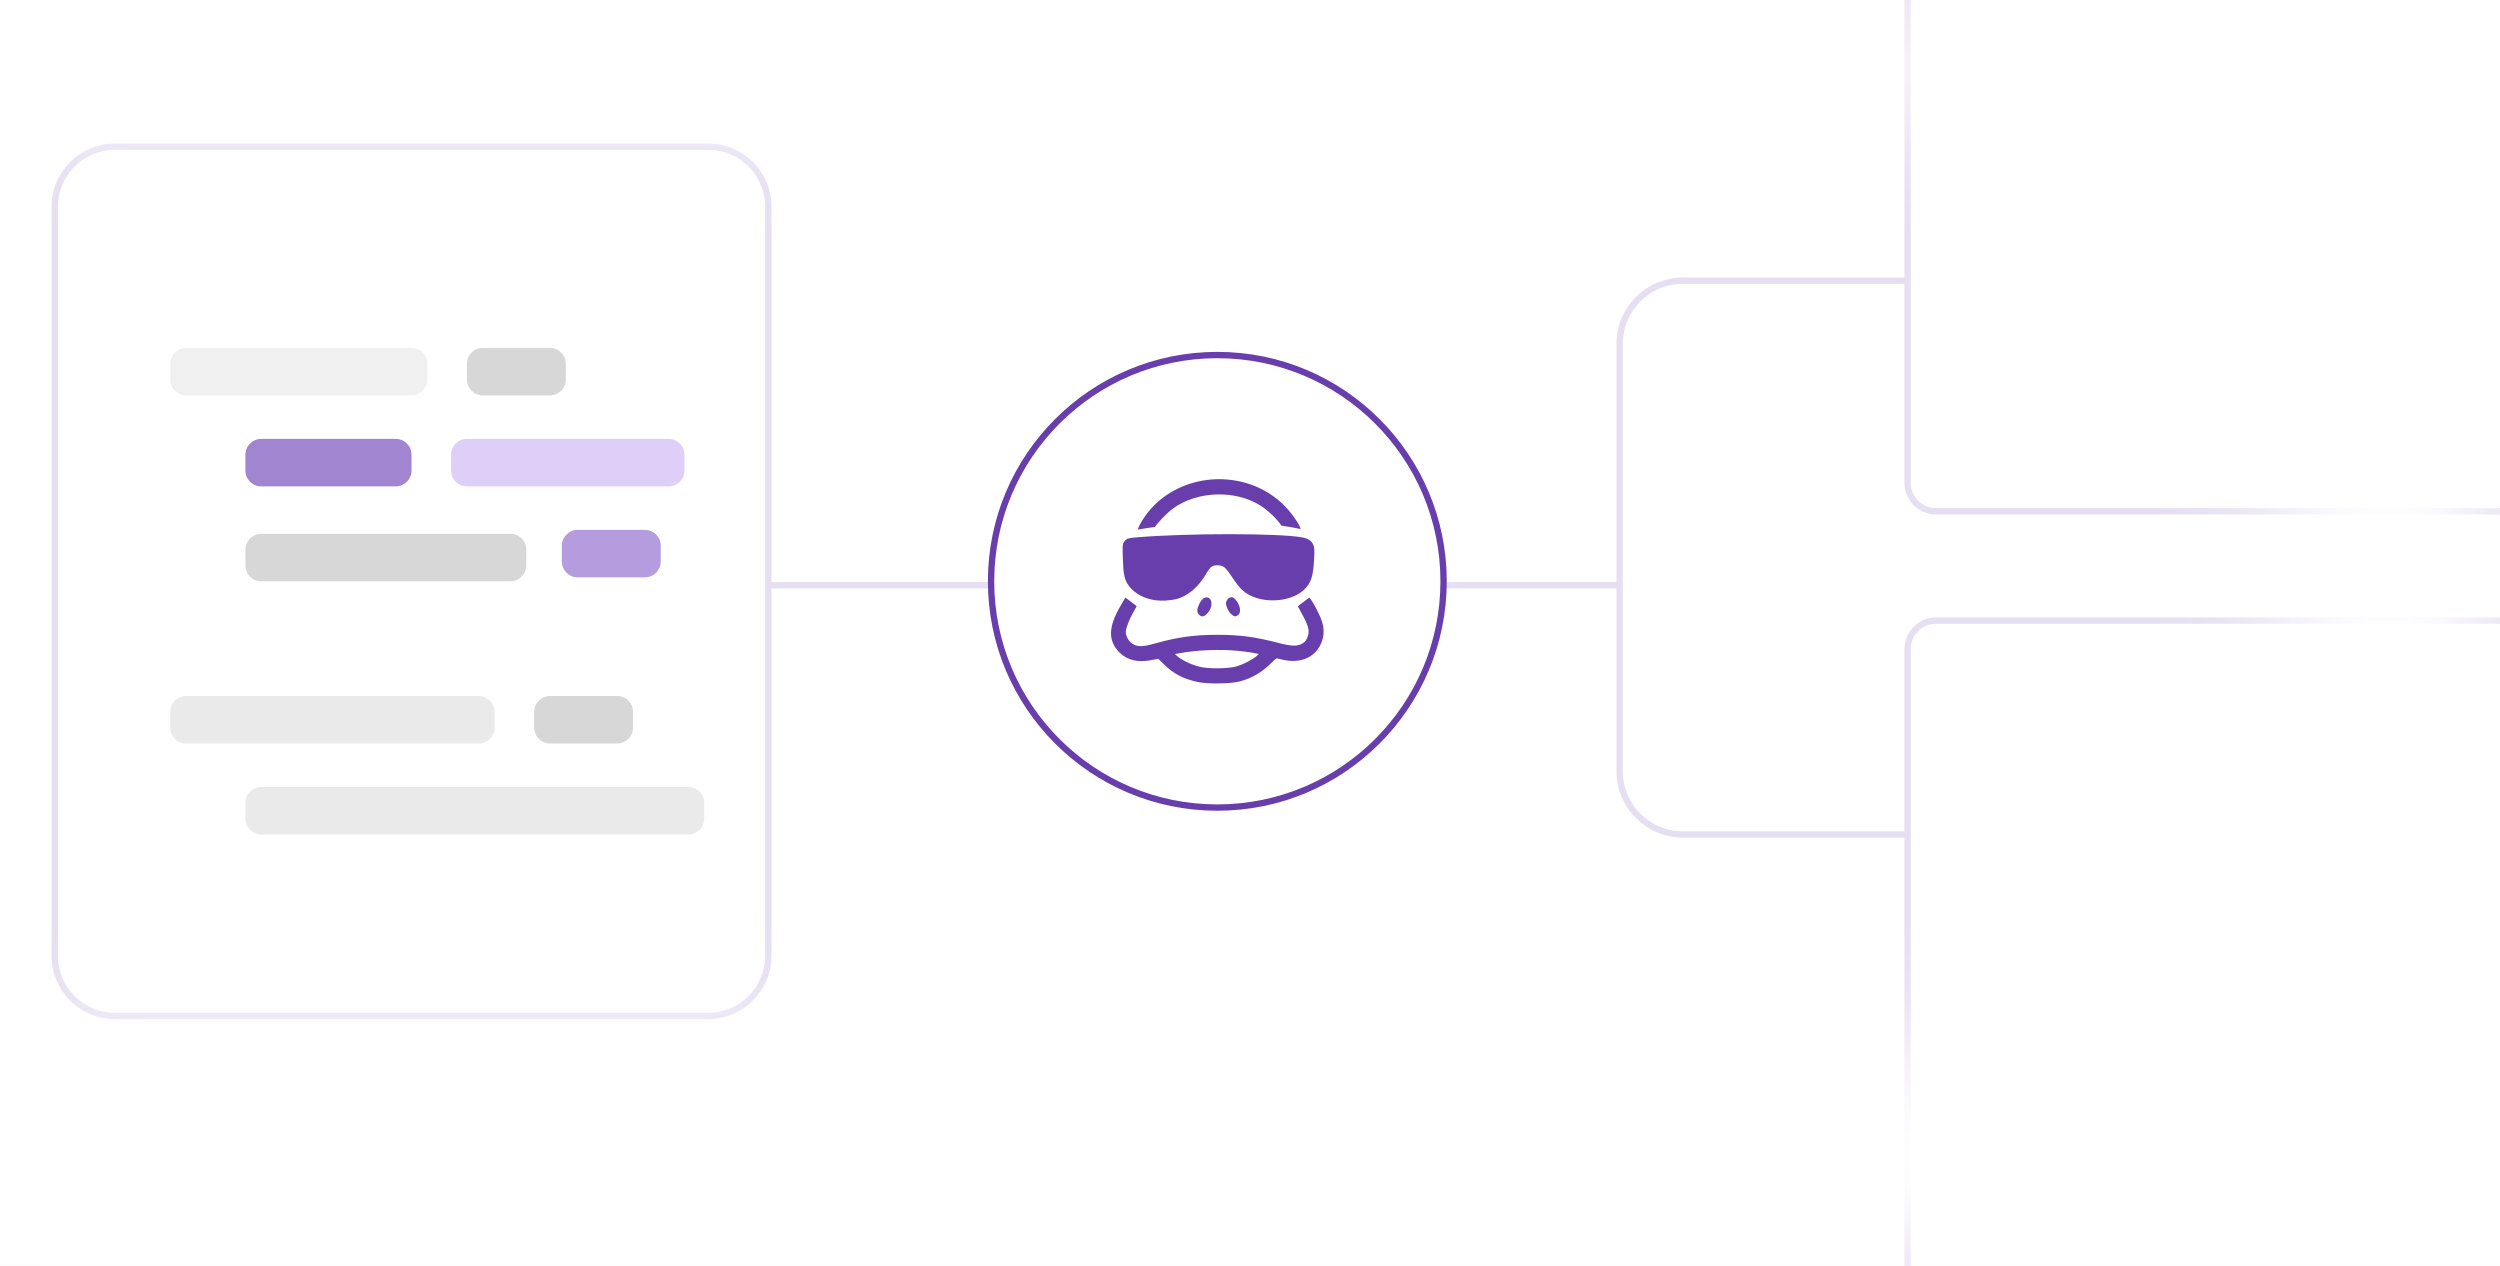
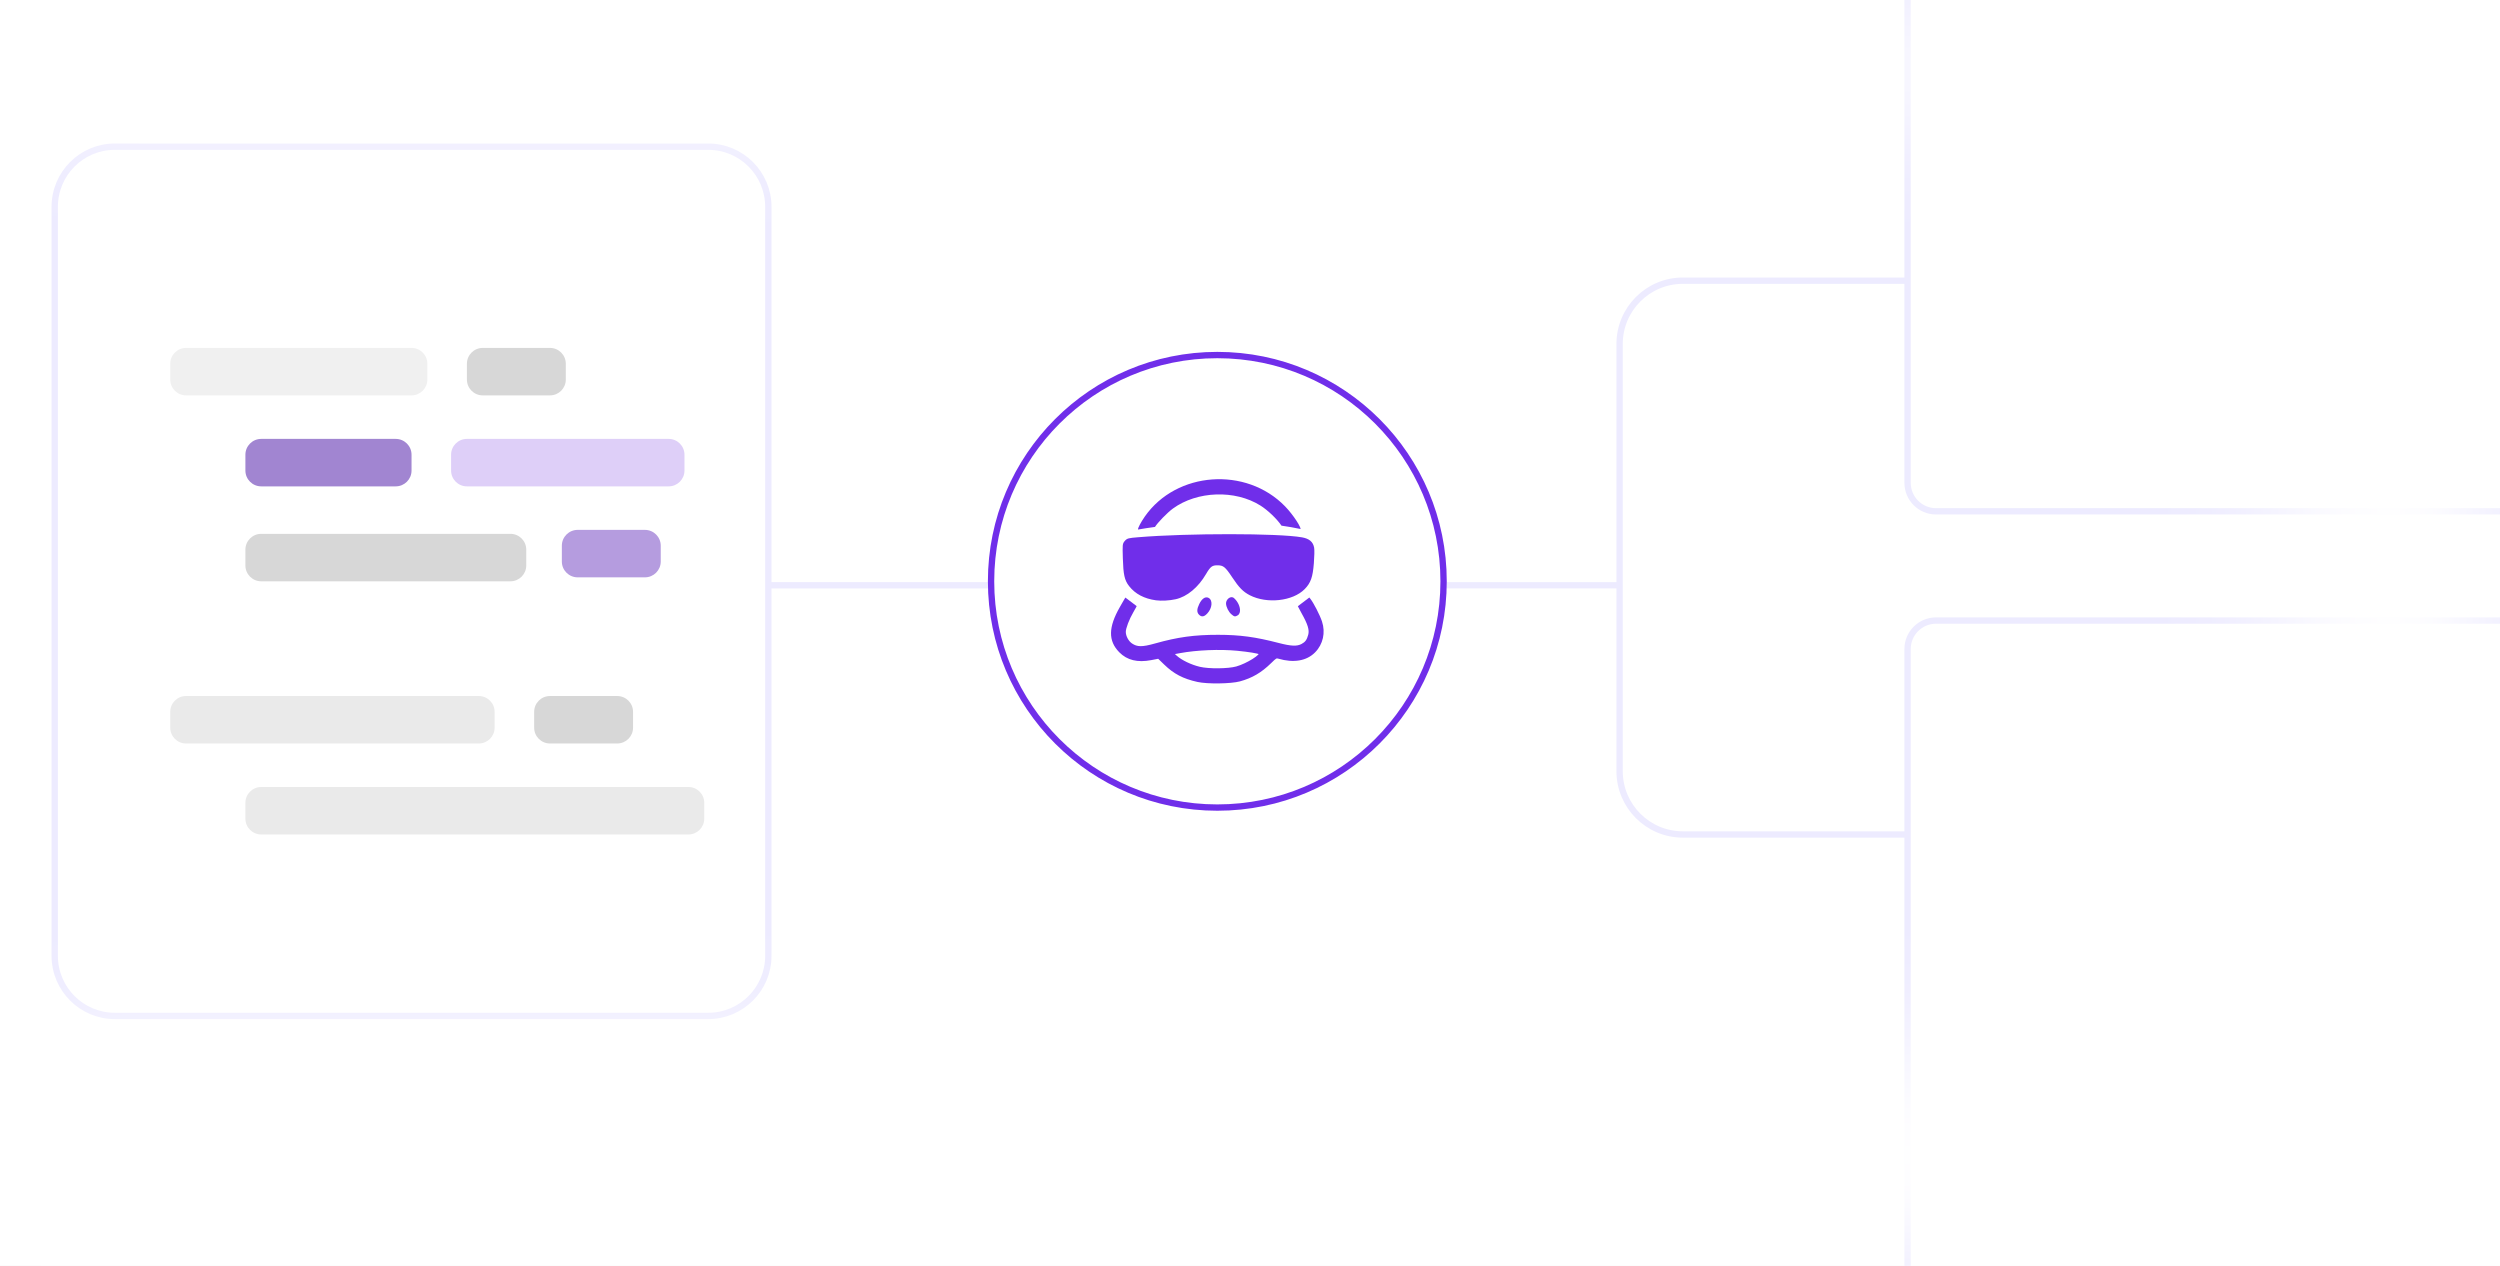
<svg xmlns="http://www.w3.org/2000/svg" width="395" height="200" viewBox="0 0 395 200" fill="none">
  <g clip-path="url(#clip0_1298_155206)">
    <rect width="395" height="200" fill="white" />
-     <path d="M89.647 92.472L209.647 92.472" stroke="#E5DFF1" />
-     <path d="M182.772 92.472H255.897M255.897 92.472V54.347C255.897 48.824 260.375 44.347 265.897 44.347H310.272M255.897 92.472V121.847C255.897 127.37 260.375 131.847 265.897 131.847H302.772" stroke="#E5DFF1" />
-     <rect x="8.647" y="23.174" width="112.75" height="137.345" rx="9.5" fill="white" stroke="#E5DFF1" />
-     <rect x="301.397" y="-35.778" width="180.25" height="116.568" rx="4.5" fill="white" stroke="#E5DFF1" />
-     <rect x="301.397" y="98.047" width="180.25" height="116.568" rx="4.5" fill="white" stroke="#E5DFF1" />
+     <path d="M89.647 92.472L209.647 92.472" stroke="#edebff" />
+     <path d="M182.772 92.472H255.897M255.897 92.472V54.347C255.897 48.824 260.375 44.347 265.897 44.347H310.272M255.897 92.472V121.847C255.897 127.37 260.375 131.847 265.897 131.847H302.772" stroke="#edebff" />
+     <rect x="8.647" y="23.174" width="112.75" height="137.345" rx="9.5" fill="white" stroke="#edebff" />
+     <rect x="301.397" y="-35.778" width="180.25" height="116.568" rx="4.5" fill="white" stroke="#edebff" />
+     <rect x="301.397" y="98.047" width="180.25" height="116.568" rx="4.5" fill="white" stroke="#edebff" />
    <rect x="156.587" y="56.097" width="71.5" height="71.5" rx="35.75" fill="white" />
-     <rect x="156.587" y="56.097" width="71.5" height="71.5" rx="35.75" stroke="#673EAC" />
-     <path fill-rule="evenodd" clip-rule="evenodd" d="M207.015 94.58C207.281 94.908 207.663 95.563 208.016 96.249C208.37 96.938 208.707 97.682 208.876 98.196C209.455 99.948 209.045 101.794 207.783 103.075C206.433 104.444 204.37 104.769 201.979 104.07C201.875 104.04 201.815 104.028 201.768 104.027C201.731 104.027 201.69 104.036 201.628 104.07C201.56 104.109 201.472 104.176 201.341 104.293C201.211 104.409 201.049 104.566 200.835 104.776C199.293 106.282 197.853 107.125 195.912 107.657C195.191 107.854 193.897 107.961 192.606 107.978C191.314 107.995 189.987 107.923 189.198 107.747C186.918 107.238 185.471 106.483 183.927 104.988L182.995 104.087L181.883 104.301C179.746 104.71 178.085 104.321 176.849 103.062C175.966 102.163 175.521 101.17 175.541 99.991C175.56 98.824 176.034 97.497 176.932 95.92C177.161 95.516 177.376 95.143 177.537 94.867C177.618 94.729 177.687 94.615 177.736 94.533C177.76 94.493 177.781 94.458 177.797 94.433C177.801 94.426 177.803 94.419 177.807 94.413L179.595 95.766C179.565 95.828 179.525 95.91 179.476 96.004C179.373 96.194 179.233 96.445 179.079 96.709C178.745 97.281 178.439 97.929 178.22 98.506C177.997 99.093 177.874 99.579 177.876 99.842C177.878 100.164 177.982 100.528 178.161 100.862C178.34 101.195 178.587 101.484 178.856 101.666C179.276 101.949 179.672 102.089 180.209 102.093C180.759 102.096 181.467 101.958 182.511 101.664C186.074 100.659 188.706 100.298 192.461 100.3C195.9 100.301 198.363 100.634 202.044 101.592C204.038 102.111 204.923 102.124 205.63 101.756C205.935 101.596 206.145 101.427 206.307 101.208C206.469 100.986 206.593 100.698 206.701 100.285C206.894 99.552 206.661 98.695 205.661 96.915C205.446 96.534 205.257 96.179 205.126 95.913C205.103 95.866 205.083 95.821 205.063 95.779L206.874 94.406L207.015 94.58ZM195.492 102.823C192.753 102.556 189.077 102.707 186.458 103.193L185.638 103.344L185.932 103.608C186.705 104.307 188.205 105.031 189.591 105.359C190.283 105.522 191.395 105.6 192.505 105.59C193.616 105.579 194.694 105.48 195.32 105.305C196.149 105.074 197.166 104.581 197.916 104.107C198.292 103.87 198.589 103.646 198.761 103.469C198.813 103.416 198.845 103.37 198.866 103.338C198.857 103.335 198.847 103.332 198.836 103.328C198.776 103.309 198.695 103.288 198.597 103.265C198.4 103.218 198.138 103.166 197.825 103.115C197.2 103.013 196.38 102.91 195.492 102.823Z" fill="#673EAC" />
-     <path d="M190.132 94.566C190.383 94.378 190.68 94.313 190.96 94.465C191.345 94.675 191.454 95.131 191.406 95.565C191.356 96.01 191.139 96.502 190.778 96.897C190.553 97.142 190.334 97.323 190.101 97.371C189.84 97.425 189.625 97.304 189.441 97.117C189.253 96.925 189.163 96.692 189.178 96.406C189.192 96.136 189.299 95.822 189.476 95.451C189.663 95.056 189.887 94.748 190.132 94.566Z" fill="#673EAC" />
-     <path d="M194.042 94.6C194.223 94.427 194.498 94.292 194.769 94.379C194.841 94.403 194.909 94.45 194.964 94.494C195.023 94.541 195.084 94.602 195.146 94.668C195.269 94.799 195.4 94.965 195.51 95.138C195.757 95.526 195.899 95.954 195.922 96.324C195.943 96.68 195.854 97.06 195.543 97.23C195.463 97.273 195.386 97.315 195.32 97.342C195.247 97.372 195.162 97.394 195.065 97.377C194.976 97.361 194.899 97.315 194.832 97.269C194.764 97.222 194.682 97.154 194.585 97.076C194.35 96.888 194.135 96.585 193.979 96.275C193.825 95.967 193.712 95.619 193.712 95.33C193.712 95.045 193.857 94.778 194.042 94.6Z" fill="#673EAC" />
-     <path d="M194.319 84.4C199.328 84.403 203.842 84.568 205.711 84.899C206.267 84.998 206.707 85.167 207.031 85.437C207.36 85.712 207.551 86.078 207.635 86.535C207.667 86.71 207.676 87.078 207.667 87.508C207.658 87.948 207.631 88.48 207.59 88.995C207.504 90.075 207.384 90.853 207.163 91.481C206.939 92.118 206.615 92.594 206.14 93.078C205.189 94.047 203.686 94.63 202.104 94.804C200.52 94.978 198.822 94.746 197.464 94.046C196.405 93.499 195.744 92.814 194.7 91.232C194.139 90.382 193.784 89.912 193.459 89.647C193.153 89.399 192.866 89.325 192.402 89.318C191.941 89.311 191.666 89.37 191.421 89.549C191.163 89.738 190.914 90.079 190.551 90.702C189.33 92.798 187.562 94.281 185.747 94.68C184.757 94.897 183.502 94.967 182.644 94.849C180.796 94.595 179.367 93.848 178.392 92.598C177.67 91.672 177.484 90.769 177.41 88.245C177.377 87.145 177.361 86.56 177.395 86.208C177.413 86.026 177.446 85.889 177.505 85.768C177.562 85.65 177.641 85.559 177.719 85.468C177.798 85.377 177.877 85.292 177.979 85.222C178.082 85.151 178.2 85.099 178.349 85.061C178.635 84.987 179.076 84.946 179.838 84.883C183.765 84.558 189.303 84.397 194.319 84.4Z" fill="#673EAC" />
-     <path d="M180.889 81.601C185.881 74.465 196.889 73.674 203.036 79.998C203.693 80.674 204.38 81.565 204.861 82.306C205.1 82.676 205.294 83.017 205.407 83.28C205.453 83.387 205.484 83.493 205.503 83.587C204.511 83.375 203.498 83.198 202.471 83.053L202.463 83.039C201.738 81.969 200.309 80.606 199.138 79.871C195.135 77.36 189.151 77.567 185.322 80.35C184.88 80.671 184.26 81.241 183.698 81.82C183.154 82.381 182.686 82.93 182.487 83.255C181.495 83.389 180.594 83.53 179.806 83.668C179.804 83.638 179.804 83.61 179.808 83.587C179.816 83.527 179.835 83.461 179.858 83.396C179.906 83.264 179.987 83.095 180.085 82.908C180.283 82.531 180.572 82.055 180.889 81.601Z" fill="#673EAC" />
+     <rect x="156.587" y="56.097" width="71.5" height="71.5" rx="35.75" stroke="#702eea" />
+     <path fill-rule="evenodd" clip-rule="evenodd" d="M207.015 94.58C207.281 94.908 207.663 95.563 208.016 96.249C208.37 96.938 208.707 97.682 208.876 98.196C209.455 99.948 209.045 101.794 207.783 103.075C206.433 104.444 204.37 104.769 201.979 104.07C201.875 104.04 201.815 104.028 201.768 104.027C201.731 104.027 201.69 104.036 201.628 104.07C201.56 104.109 201.472 104.176 201.341 104.293C201.211 104.409 201.049 104.566 200.835 104.776C199.293 106.282 197.853 107.125 195.912 107.657C195.191 107.854 193.897 107.961 192.606 107.978C191.314 107.995 189.987 107.923 189.198 107.747C186.918 107.238 185.471 106.483 183.927 104.988L182.995 104.087L181.883 104.301C179.746 104.71 178.085 104.321 176.849 103.062C175.966 102.163 175.521 101.17 175.541 99.991C175.56 98.824 176.034 97.497 176.932 95.92C177.161 95.516 177.376 95.143 177.537 94.867C177.618 94.729 177.687 94.615 177.736 94.533C177.76 94.493 177.781 94.458 177.797 94.433C177.801 94.426 177.803 94.419 177.807 94.413L179.595 95.766C179.565 95.828 179.525 95.91 179.476 96.004C179.373 96.194 179.233 96.445 179.079 96.709C178.745 97.281 178.439 97.929 178.22 98.506C177.997 99.093 177.874 99.579 177.876 99.842C177.878 100.164 177.982 100.528 178.161 100.862C178.34 101.195 178.587 101.484 178.856 101.666C179.276 101.949 179.672 102.089 180.209 102.093C180.759 102.096 181.467 101.958 182.511 101.664C186.074 100.659 188.706 100.298 192.461 100.3C195.9 100.301 198.363 100.634 202.044 101.592C204.038 102.111 204.923 102.124 205.63 101.756C205.935 101.596 206.145 101.427 206.307 101.208C206.469 100.986 206.593 100.698 206.701 100.285C206.894 99.552 206.661 98.695 205.661 96.915C205.446 96.534 205.257 96.179 205.126 95.913C205.103 95.866 205.083 95.821 205.063 95.779L206.874 94.406L207.015 94.58ZM195.492 102.823C192.753 102.556 189.077 102.707 186.458 103.193L185.638 103.344L185.932 103.608C186.705 104.307 188.205 105.031 189.591 105.359C190.283 105.522 191.395 105.6 192.505 105.59C193.616 105.579 194.694 105.48 195.32 105.305C196.149 105.074 197.166 104.581 197.916 104.107C198.292 103.87 198.589 103.646 198.761 103.469C198.813 103.416 198.845 103.37 198.866 103.338C198.857 103.335 198.847 103.332 198.836 103.328C198.776 103.309 198.695 103.288 198.597 103.265C198.4 103.218 198.138 103.166 197.825 103.115C197.2 103.013 196.38 102.91 195.492 102.823Z" fill="#702eea" />
+     <path d="M190.132 94.566C190.383 94.378 190.68 94.313 190.96 94.465C191.345 94.675 191.454 95.131 191.406 95.565C191.356 96.01 191.139 96.502 190.778 96.897C190.553 97.142 190.334 97.323 190.101 97.371C189.84 97.425 189.625 97.304 189.441 97.117C189.253 96.925 189.163 96.692 189.178 96.406C189.192 96.136 189.299 95.822 189.476 95.451C189.663 95.056 189.887 94.748 190.132 94.566Z" fill="#702eea" />
+     <path d="M194.042 94.6C194.223 94.427 194.498 94.292 194.769 94.379C194.841 94.403 194.909 94.45 194.964 94.494C195.023 94.541 195.084 94.602 195.146 94.668C195.269 94.799 195.4 94.965 195.51 95.138C195.757 95.526 195.899 95.954 195.922 96.324C195.943 96.68 195.854 97.06 195.543 97.23C195.463 97.273 195.386 97.315 195.32 97.342C195.247 97.372 195.162 97.394 195.065 97.377C194.976 97.361 194.899 97.315 194.832 97.269C194.764 97.222 194.682 97.154 194.585 97.076C194.35 96.888 194.135 96.585 193.979 96.275C193.825 95.967 193.712 95.619 193.712 95.33C193.712 95.045 193.857 94.778 194.042 94.6Z" fill="#702eea" />
+     <path d="M194.319 84.4C199.328 84.403 203.842 84.568 205.711 84.899C206.267 84.998 206.707 85.167 207.031 85.437C207.36 85.712 207.551 86.078 207.635 86.535C207.667 86.71 207.676 87.078 207.667 87.508C207.658 87.948 207.631 88.48 207.59 88.995C207.504 90.075 207.384 90.853 207.163 91.481C206.939 92.118 206.615 92.594 206.14 93.078C205.189 94.047 203.686 94.63 202.104 94.804C200.52 94.978 198.822 94.746 197.464 94.046C196.405 93.499 195.744 92.814 194.7 91.232C194.139 90.382 193.784 89.912 193.459 89.647C193.153 89.399 192.866 89.325 192.402 89.318C191.941 89.311 191.666 89.37 191.421 89.549C191.163 89.738 190.914 90.079 190.551 90.702C189.33 92.798 187.562 94.281 185.747 94.68C184.757 94.897 183.502 94.967 182.644 94.849C180.796 94.595 179.367 93.848 178.392 92.598C177.67 91.672 177.484 90.769 177.41 88.245C177.377 87.145 177.361 86.56 177.395 86.208C177.413 86.026 177.446 85.889 177.505 85.768C177.562 85.65 177.641 85.559 177.719 85.468C177.798 85.377 177.877 85.292 177.979 85.222C178.082 85.151 178.2 85.099 178.349 85.061C178.635 84.987 179.076 84.946 179.838 84.883C183.765 84.558 189.303 84.397 194.319 84.4Z" fill="#702eea" />
+     <path d="M180.889 81.601C185.881 74.465 196.889 73.674 203.036 79.998C203.693 80.674 204.38 81.565 204.861 82.306C205.1 82.676 205.294 83.017 205.407 83.28C205.453 83.387 205.484 83.493 205.503 83.587C204.511 83.375 203.498 83.198 202.471 83.053L202.463 83.039C201.738 81.969 200.309 80.606 199.138 79.871C195.135 77.36 189.151 77.567 185.322 80.35C184.88 80.671 184.26 81.241 183.698 81.82C183.154 82.381 182.686 82.93 182.487 83.255C181.495 83.389 180.594 83.53 179.806 83.668C179.804 83.638 179.804 83.61 179.808 83.587C179.816 83.527 179.835 83.461 179.858 83.396C179.906 83.264 179.987 83.095 180.085 82.908C180.283 82.531 180.572 82.055 180.889 81.601Z" fill="#702eea" />
    <g filter="url(#filter0_f_1298_155206)">
      <rect x="-19.852" y="-20.5" width="393" height="37.5" fill="white" />
    </g>
    <g filter="url(#filter1_f_1298_155206)">
      <rect x="-19.852" y="166" width="393" height="43.5" fill="white" />
    </g>
    <g filter="url(#filter2_f_1298_155206)">
      <rect x="401.519" y="-8" width="208" height="40.852" transform="rotate(90 401.519 -8)" fill="white" />
    </g>
    <rect x="26.898" y="54.971" width="40.625" height="7.5" rx="2.5" fill="#F0F0F0" />
    <rect x="73.772" y="54.971" width="15.625" height="7.5" rx="2.5" fill="#D7D7D7" />
    <rect x="26.898" y="109.971" width="51.25" height="7.5" rx="2.5" fill="#EAEAEA" />
    <rect x="84.397" y="109.971" width="15.625" height="7.5" rx="2.5" fill="#D7D7D7" />
    <rect x="88.772" y="83.721" width="15.625" height="7.5" rx="2.5" fill="#B59CDF" />
    <rect x="38.773" y="69.346" width="26.25" height="7.5" rx="2.5" fill="#A185D1" />
    <rect x="38.773" y="124.346" width="72.5" height="7.5" rx="2.5" fill="#EAEAEA" />
    <rect x="71.272" y="69.346" width="36.875" height="7.5" rx="2.5" fill="#DECFF8" />
    <rect x="38.773" y="84.346" width="44.375" height="7.5" rx="2.5" fill="#D7D7D7" />
  </g>
  <defs>
    <filter id="filter0_f_1298_155206" x="-39.852" y="-40.5" width="433" height="77.5" filterUnits="userSpaceOnUse" color-interpolation-filters="sRGB">
      <feFlood flood-opacity="0" result="BackgroundImageFix" />
      <feBlend mode="normal" in="SourceGraphic" in2="BackgroundImageFix" result="shape" />
      <feGaussianBlur stdDeviation="10" result="effect1_foregroundBlur_1298_155206" />
    </filter>
    <filter id="filter1_f_1298_155206" x="-39.852" y="146" width="433" height="83.5" filterUnits="userSpaceOnUse" color-interpolation-filters="sRGB">
      <feFlood flood-opacity="0" result="BackgroundImageFix" />
      <feBlend mode="normal" in="SourceGraphic" in2="BackgroundImageFix" result="shape" />
      <feGaussianBlur stdDeviation="10" result="effect1_foregroundBlur_1298_155206" />
    </filter>
    <filter id="filter2_f_1298_155206" x="340.667" y="-28" width="80.852" height="248" filterUnits="userSpaceOnUse" color-interpolation-filters="sRGB">
      <feFlood flood-opacity="0" result="BackgroundImageFix" />
      <feBlend mode="normal" in="SourceGraphic" in2="BackgroundImageFix" result="shape" />
      <feGaussianBlur stdDeviation="10" result="effect1_foregroundBlur_1298_155206" />
    </filter>
    <clipPath id="clip0_1298_155206">
      <rect width="395" height="200" fill="white" />
    </clipPath>
  </defs>
</svg>
